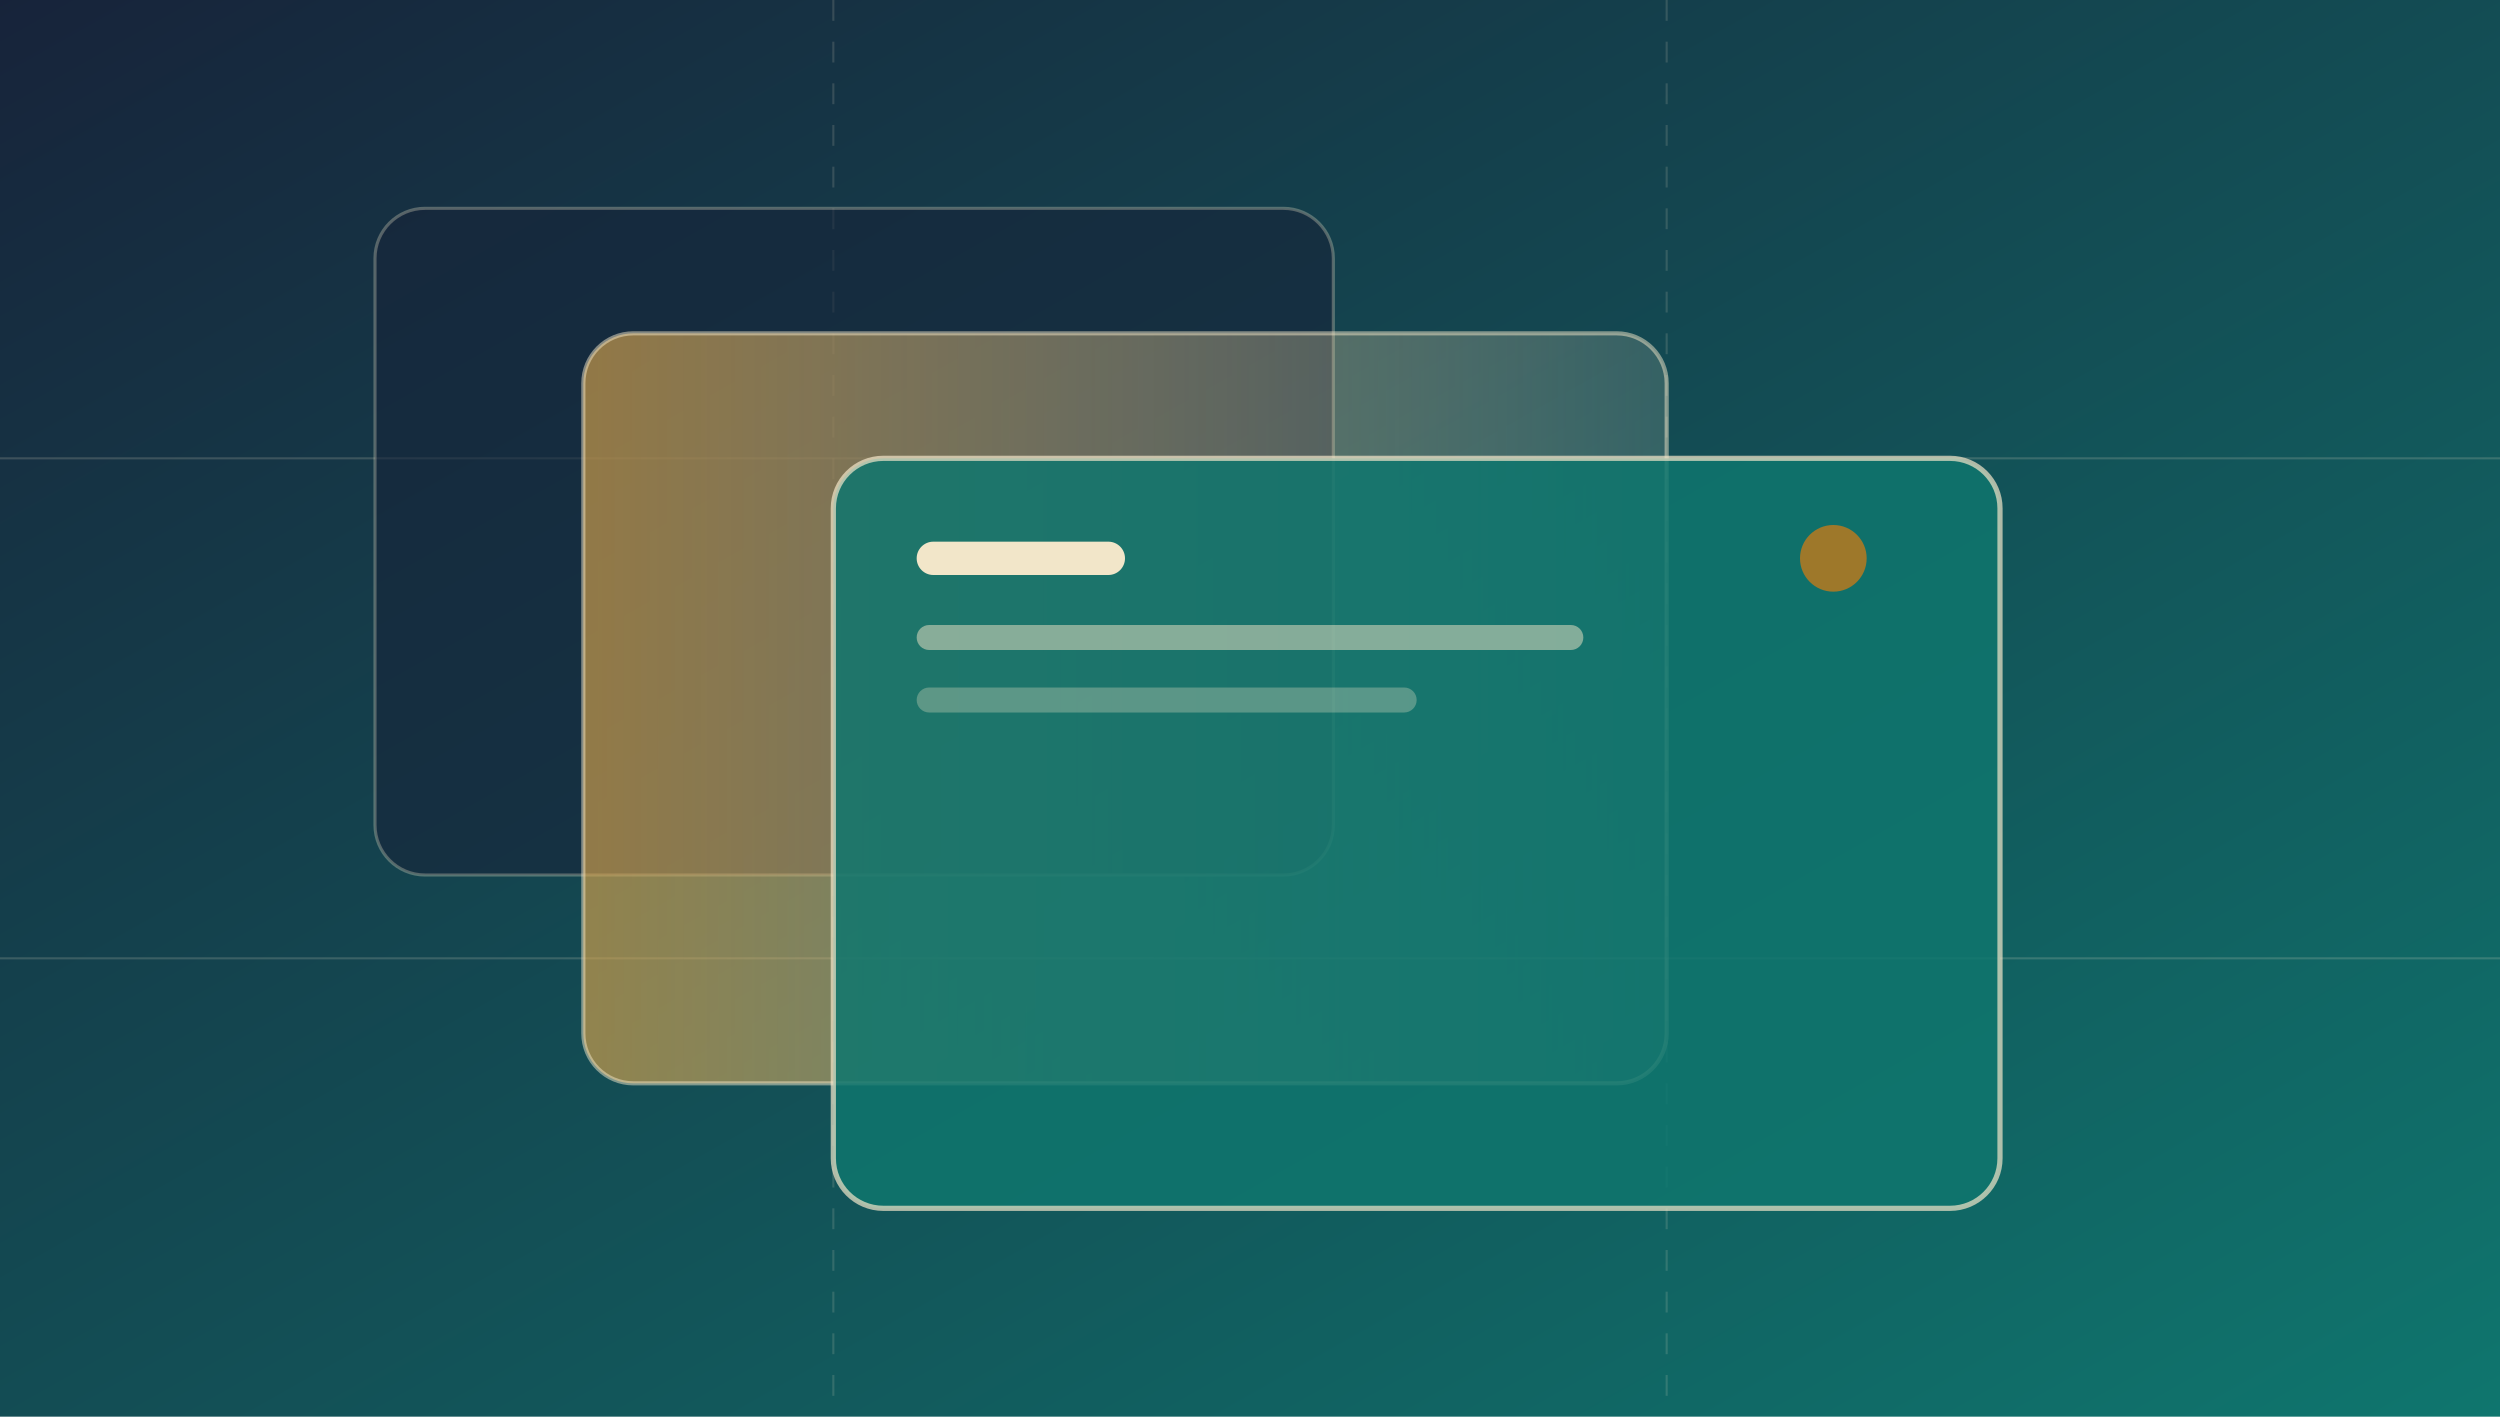
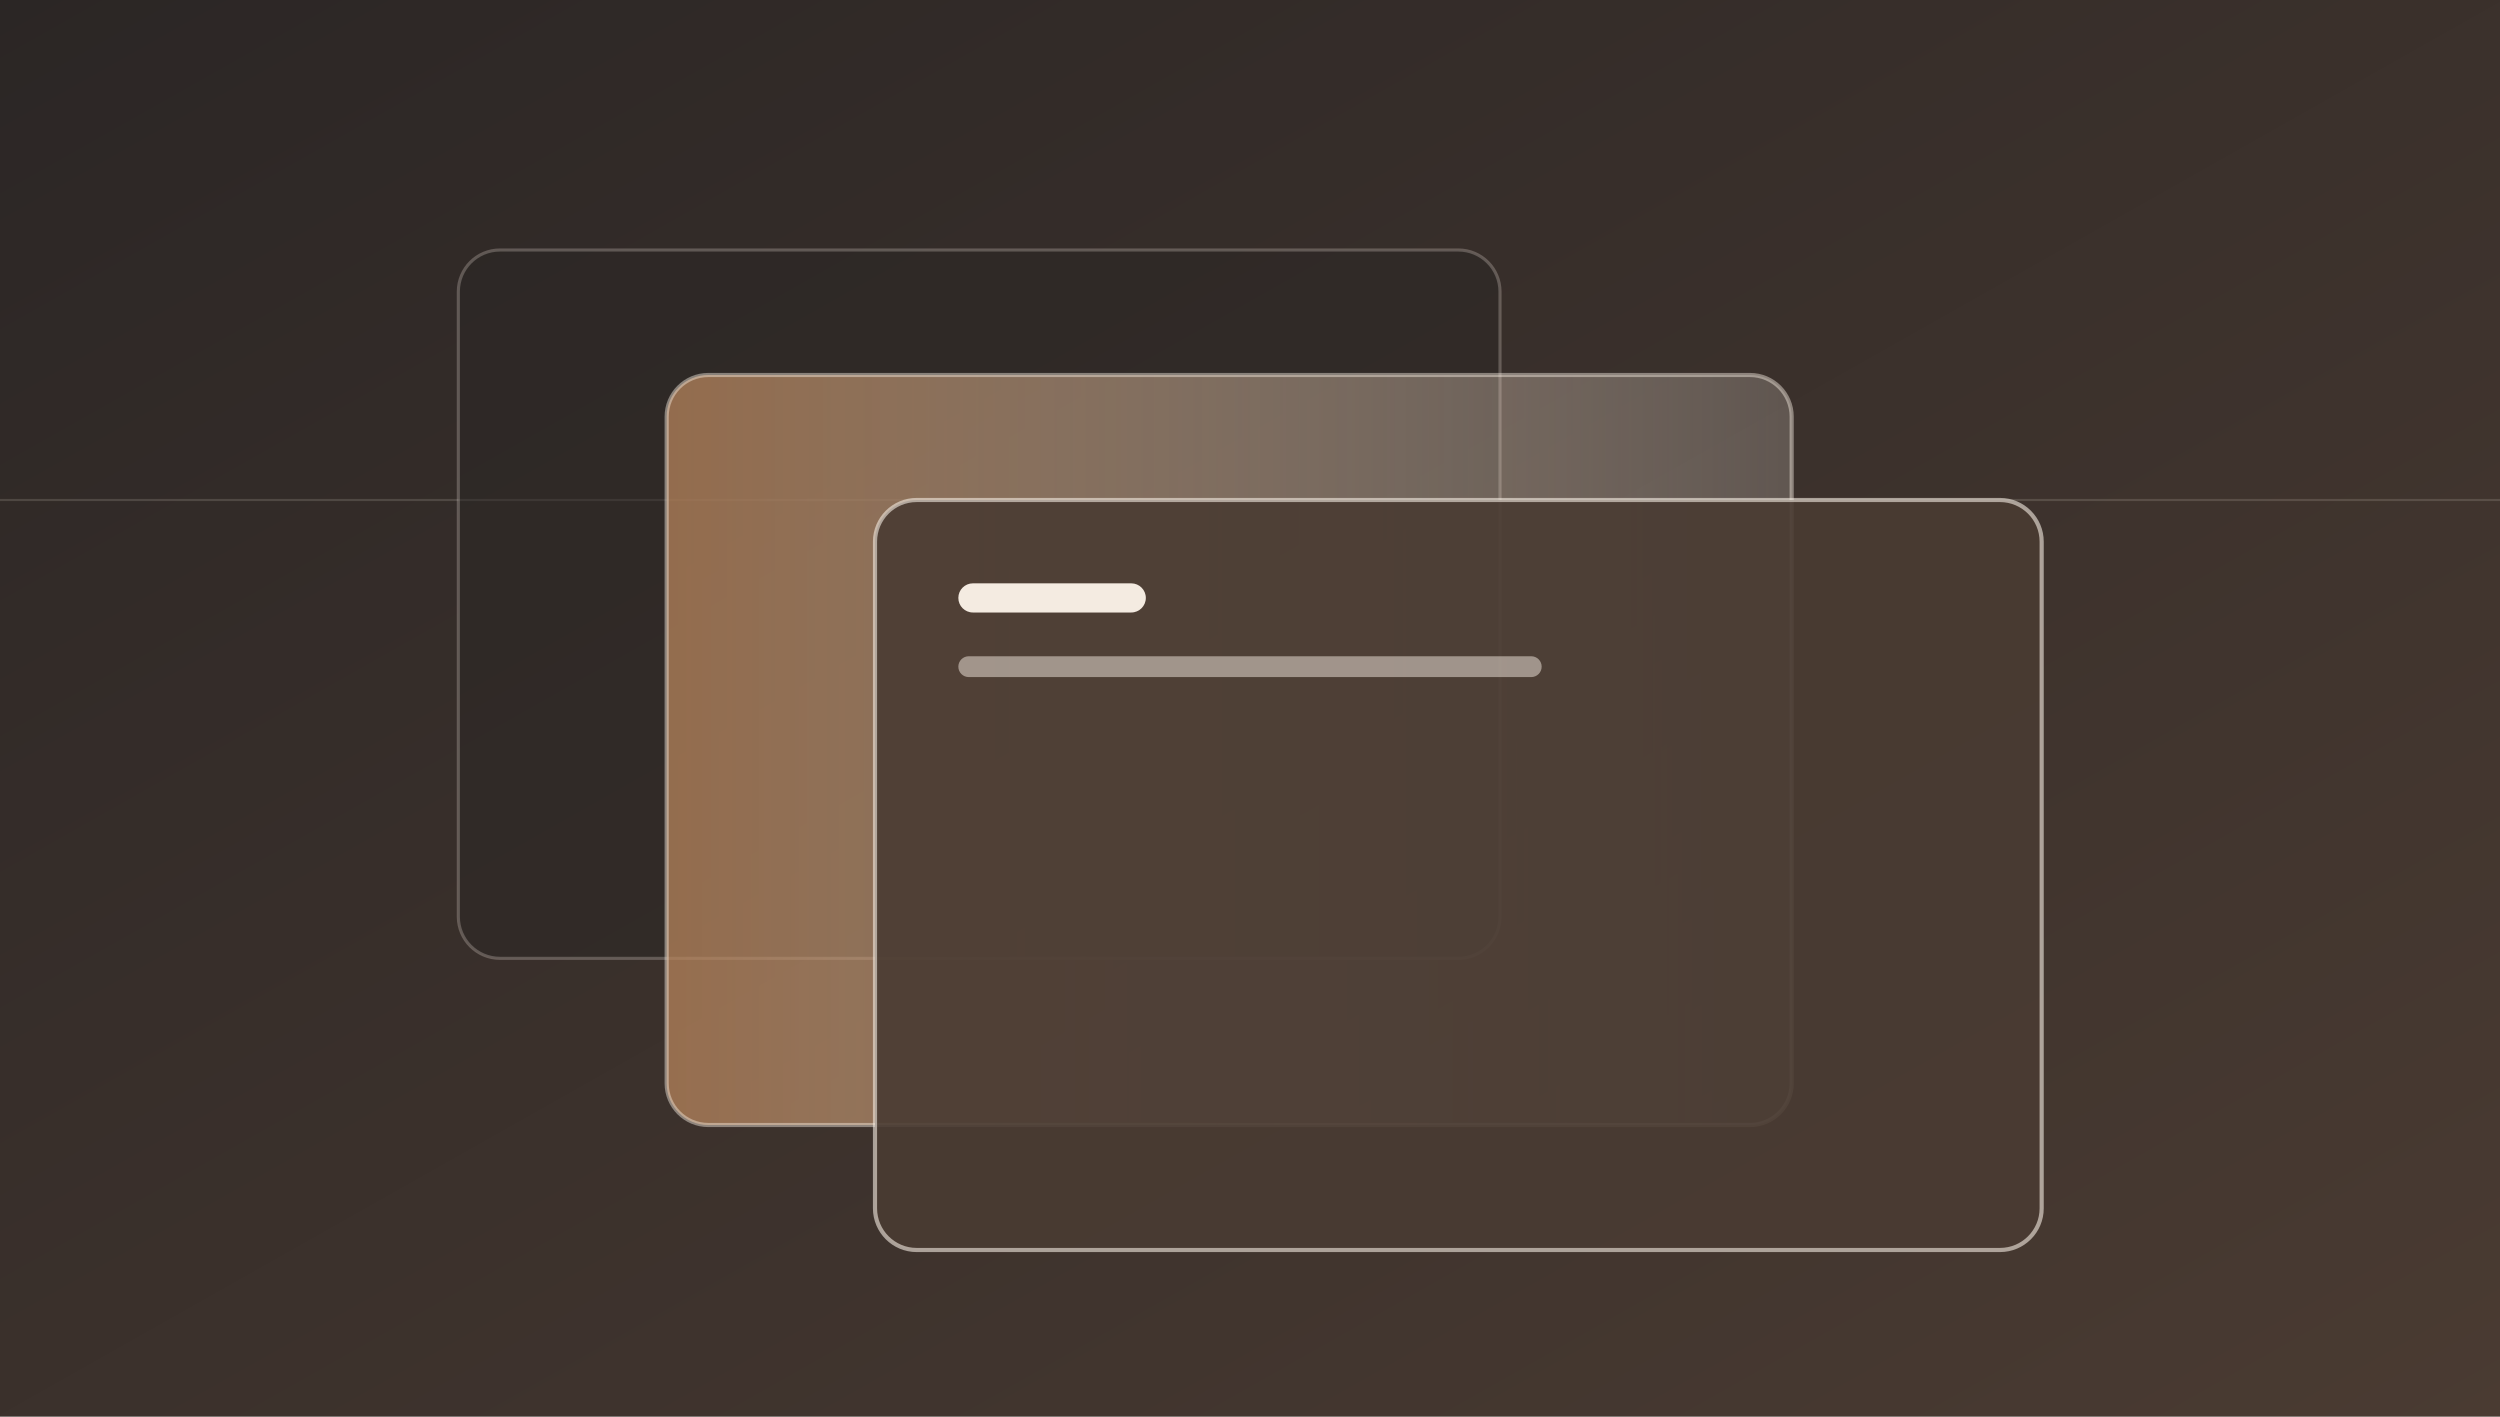
<svg xmlns="http://www.w3.org/2000/svg" viewBox="0 0 1200 680" preserveAspectRatio="xMidYMid slice" width="100%" height="100%">
  <defs>
-     <linearGradient id="g_bg" x1="0%" y1="0%" x2="100%" y2="100%">
-       <stop offset="0%" stop-color="#17233A" />
-       <stop offset="100%" stop-color="#0F766E" />
+     <linearGradient id="gbg" x1="0%" y1="0%" x2="100%" y2="100%">
+       <stop offset="0%" stop-color="#2b2625" />
+       <stop offset="100%" stop-color="#4a3b32" />
    </linearGradient>
-     <linearGradient id="g_main" x1="0%" y1="0%" x2="100%" y2="0%">
-       <stop offset="0%" stop-color="#D6A24A" stop-opacity="0.65" />
-       <stop offset="100%" stop-color="#F2E6C9" stop-opacity="0.15" />
+     <linearGradient id="gm" x1="0%" y1="0%" x2="100%" y2="0%">
+       <stop offset="0%" stop-color="#b5835a" stop-opacity="0.75" />
+       <stop offset="100%" stop-color="#f4ebe1" stop-opacity="0.2" />
    </linearGradient>
-     <linearGradient id="g_soft" x1="0%" y1="100%" x2="100%" y2="0%">
-       <stop offset="0%" stop-color="#F2E6C9" stop-opacity="0.4" />
-       <stop offset="100%" stop-color="#D6A24A" stop-opacity="0.05" />
+     <linearGradient id="gs" x1="0%" y1="100%" x2="100%" y2="0%">
+       <stop offset="0%" stop-color="#f4ebe1" stop-opacity="0.35" />
+       <stop offset="100%" stop-color="#b5835a" stop-opacity="0.05" />
    </linearGradient>
  </defs>
-   <rect width="1200" height="680" fill="url(#g_bg)" />
-   <line x1="0" y1="220" x2="1200" y2="220" stroke="#F2E6C9" stroke-width="1" stroke-opacity="0.18" />
-   <line x1="0" y1="460" x2="1200" y2="460" stroke="#F2E6C9" stroke-width="1" stroke-opacity="0.18" />
-   <line x1="400" y1="0" x2="400" y2="680" stroke="#F2E6C9" stroke-width="1" stroke-opacity="0.15" stroke-dasharray="10 10" />
-   <line x1="800" y1="0" x2="800" y2="680" stroke="#F2E6C9" stroke-width="1" stroke-opacity="0.15" stroke-dasharray="10 10" />
-   <rect x="180" y="100" width="460" height="320" rx="24" fill="#17233A" fill-opacity="0.6" stroke="#F2E6C9" stroke-width="1.5" stroke-opacity="0.3" />
-   <rect x="280" y="160" width="520" height="360" rx="24" fill="url(#g_main)" stroke="#F2E6C9" stroke-width="2" stroke-opacity="0.5" />
-   <rect x="400" y="220" width="560" height="360" rx="24" fill="#0F766E" fill-opacity="0.85" stroke="#F2E6C9" stroke-width="2.5" stroke-opacity="0.7" />
-   <rect x="440" y="260" width="100" height="16" rx="8" fill="#F2E6C9" />
-   <rect x="440" y="300" width="320" height="12" rx="6" fill="#F2E6C9" fill-opacity="0.5" />
-   <rect x="440" y="330" width="240" height="12" rx="6" fill="#F2E6C9" fill-opacity="0.3" />
-   <circle cx="880" cy="268" r="16" fill="#B7791F" fill-opacity="0.85" />
+   <rect width="1200" height="680" fill="url(#gbg)" />
+   <line x1="0" y1="240" x2="1200" y2="240" stroke="#f4ebe1" stroke-width="1" stroke-opacity="0.15" />
+   <rect x="220" y="120" width="500" height="340" rx="20" fill="#2b2625" fill-opacity="0.5" stroke="#f4ebe1" stroke-width="1.5" stroke-opacity="0.25" />
+   <rect x="320" y="180" width="540" height="360" rx="20" fill="url(#gm)" stroke="#f4ebe1" stroke-width="2" stroke-opacity="0.45" />
+   <rect x="420" y="240" width="560" height="360" rx="20" fill="#4a3b32" fill-opacity="0.9" stroke="#f4ebe1" stroke-width="2" stroke-opacity="0.6" />
+   <rect x="460" y="280" width="90" height="14" rx="7" fill="#f4ebe1" />
+   <rect x="460" y="315" width="280" height="10" rx="5" fill="#f4ebe1" fill-opacity="0.5" />
</svg>
